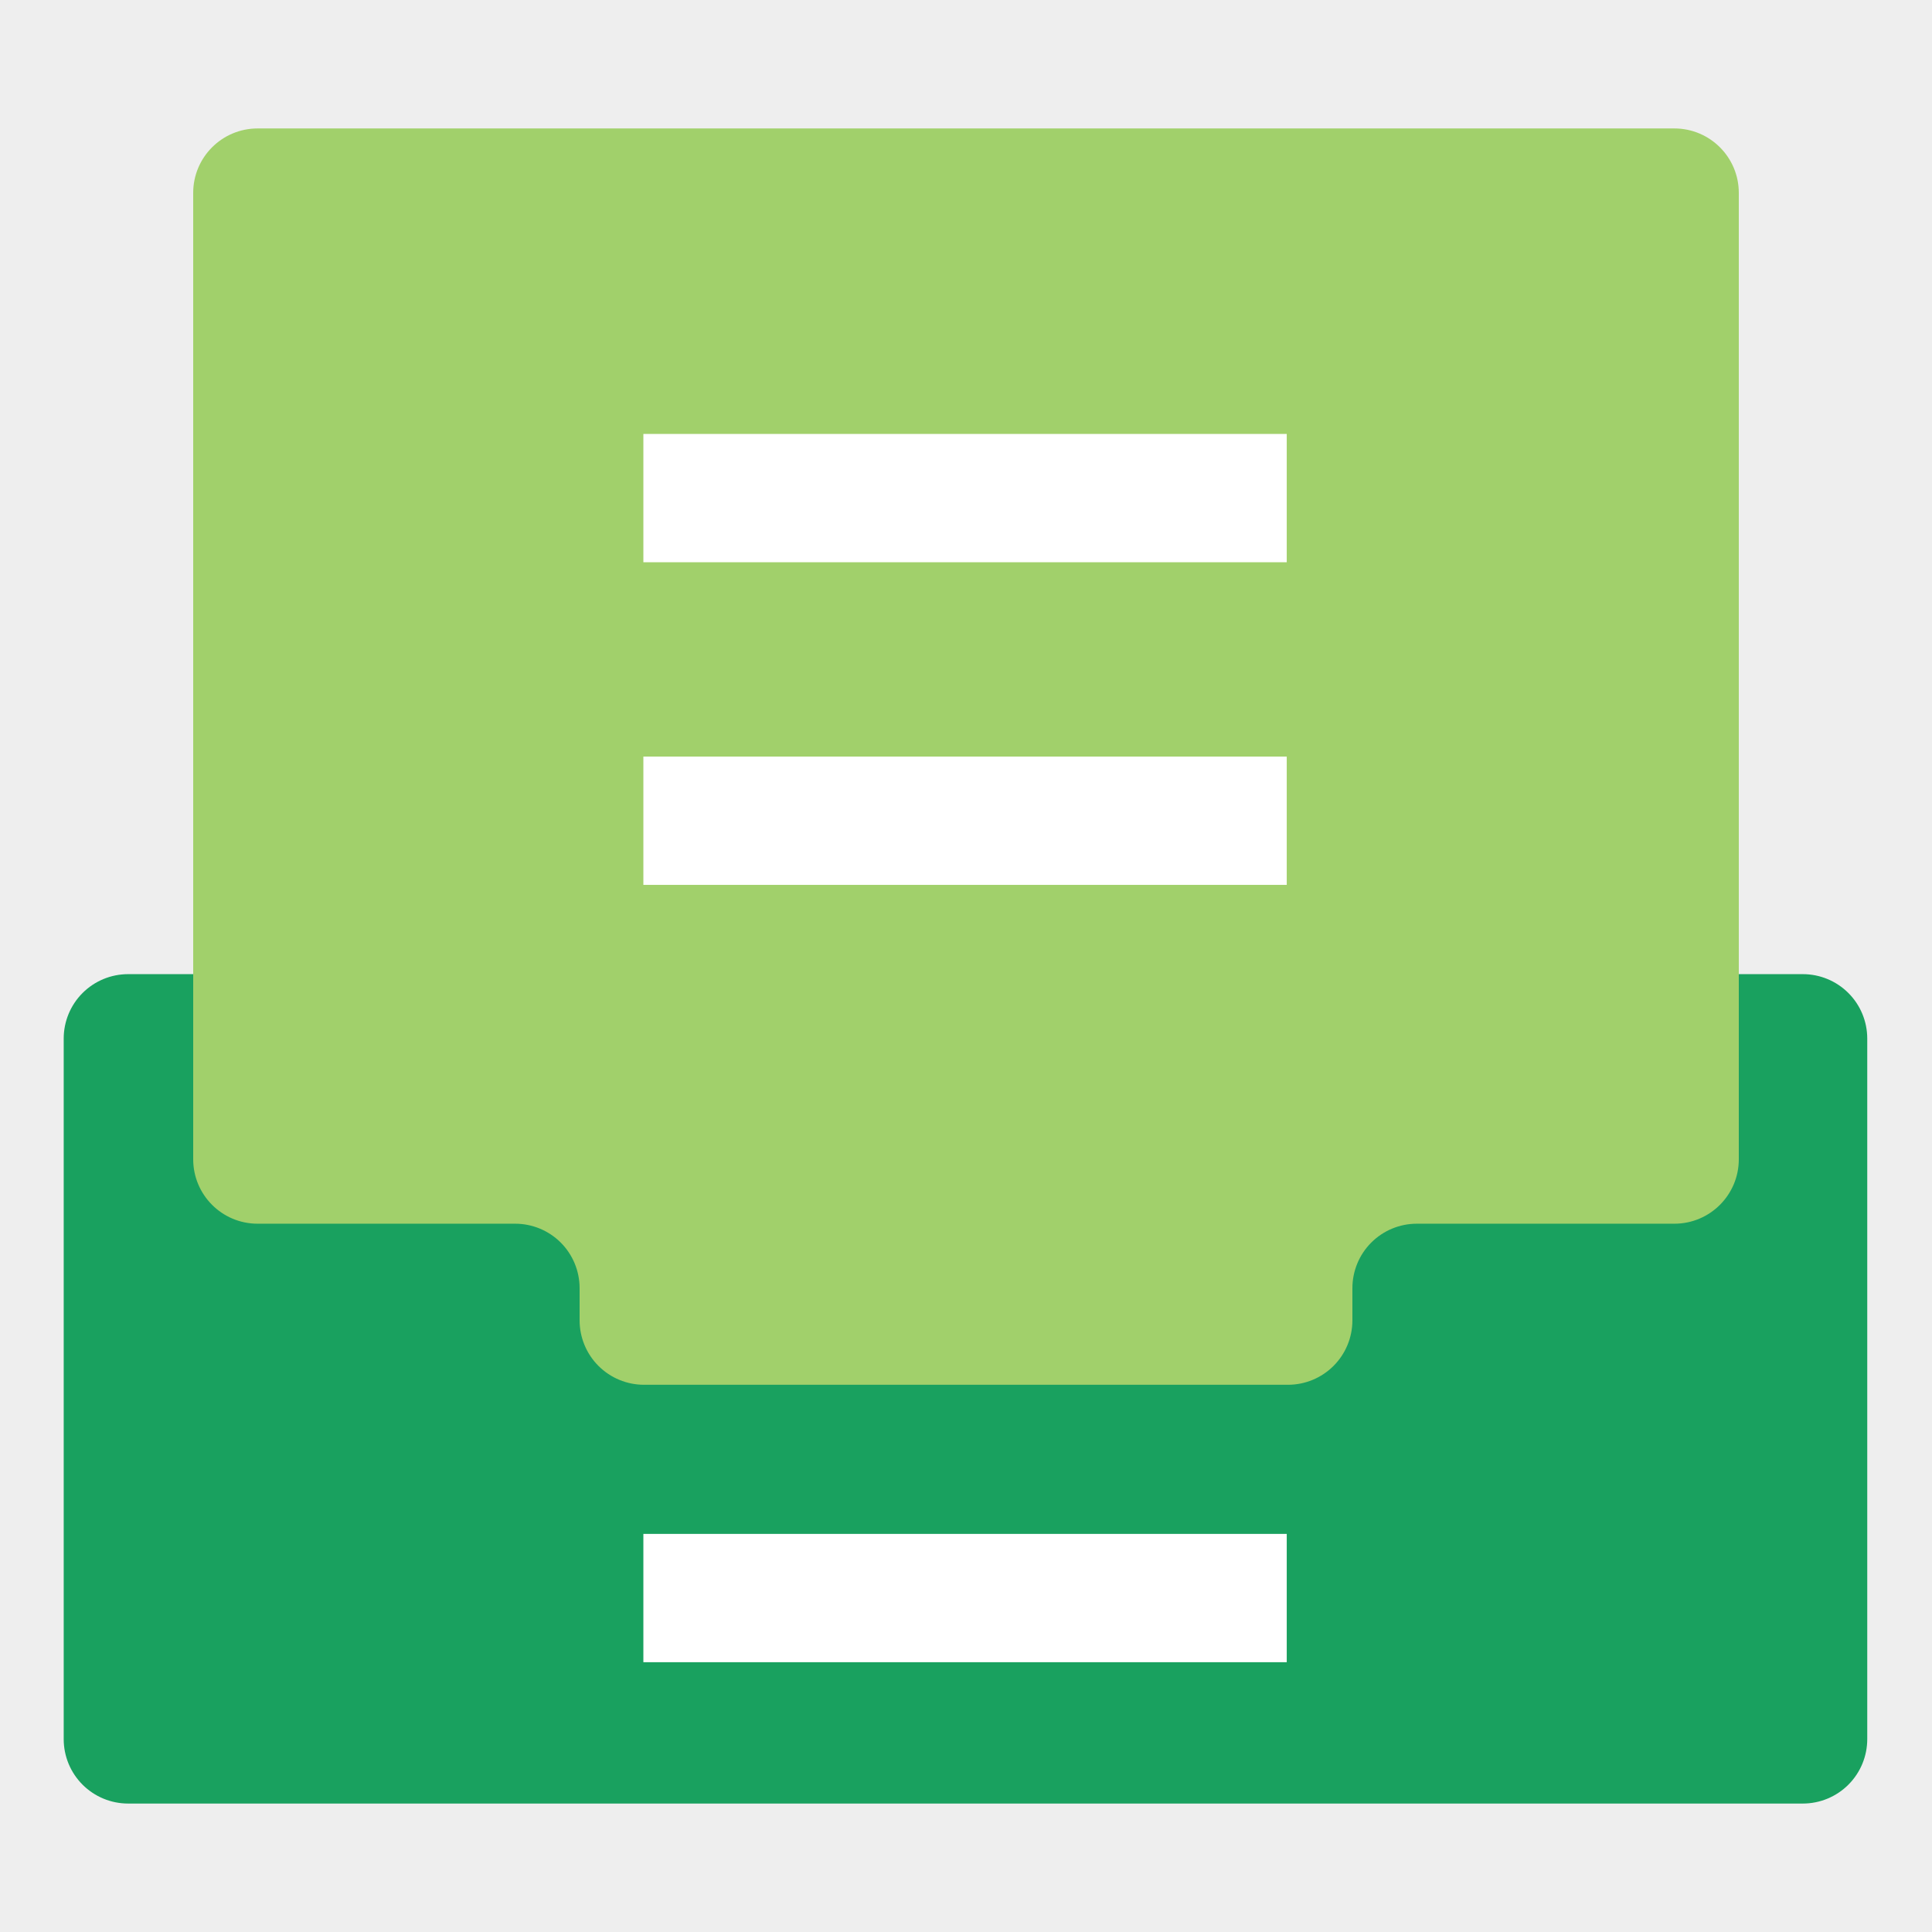
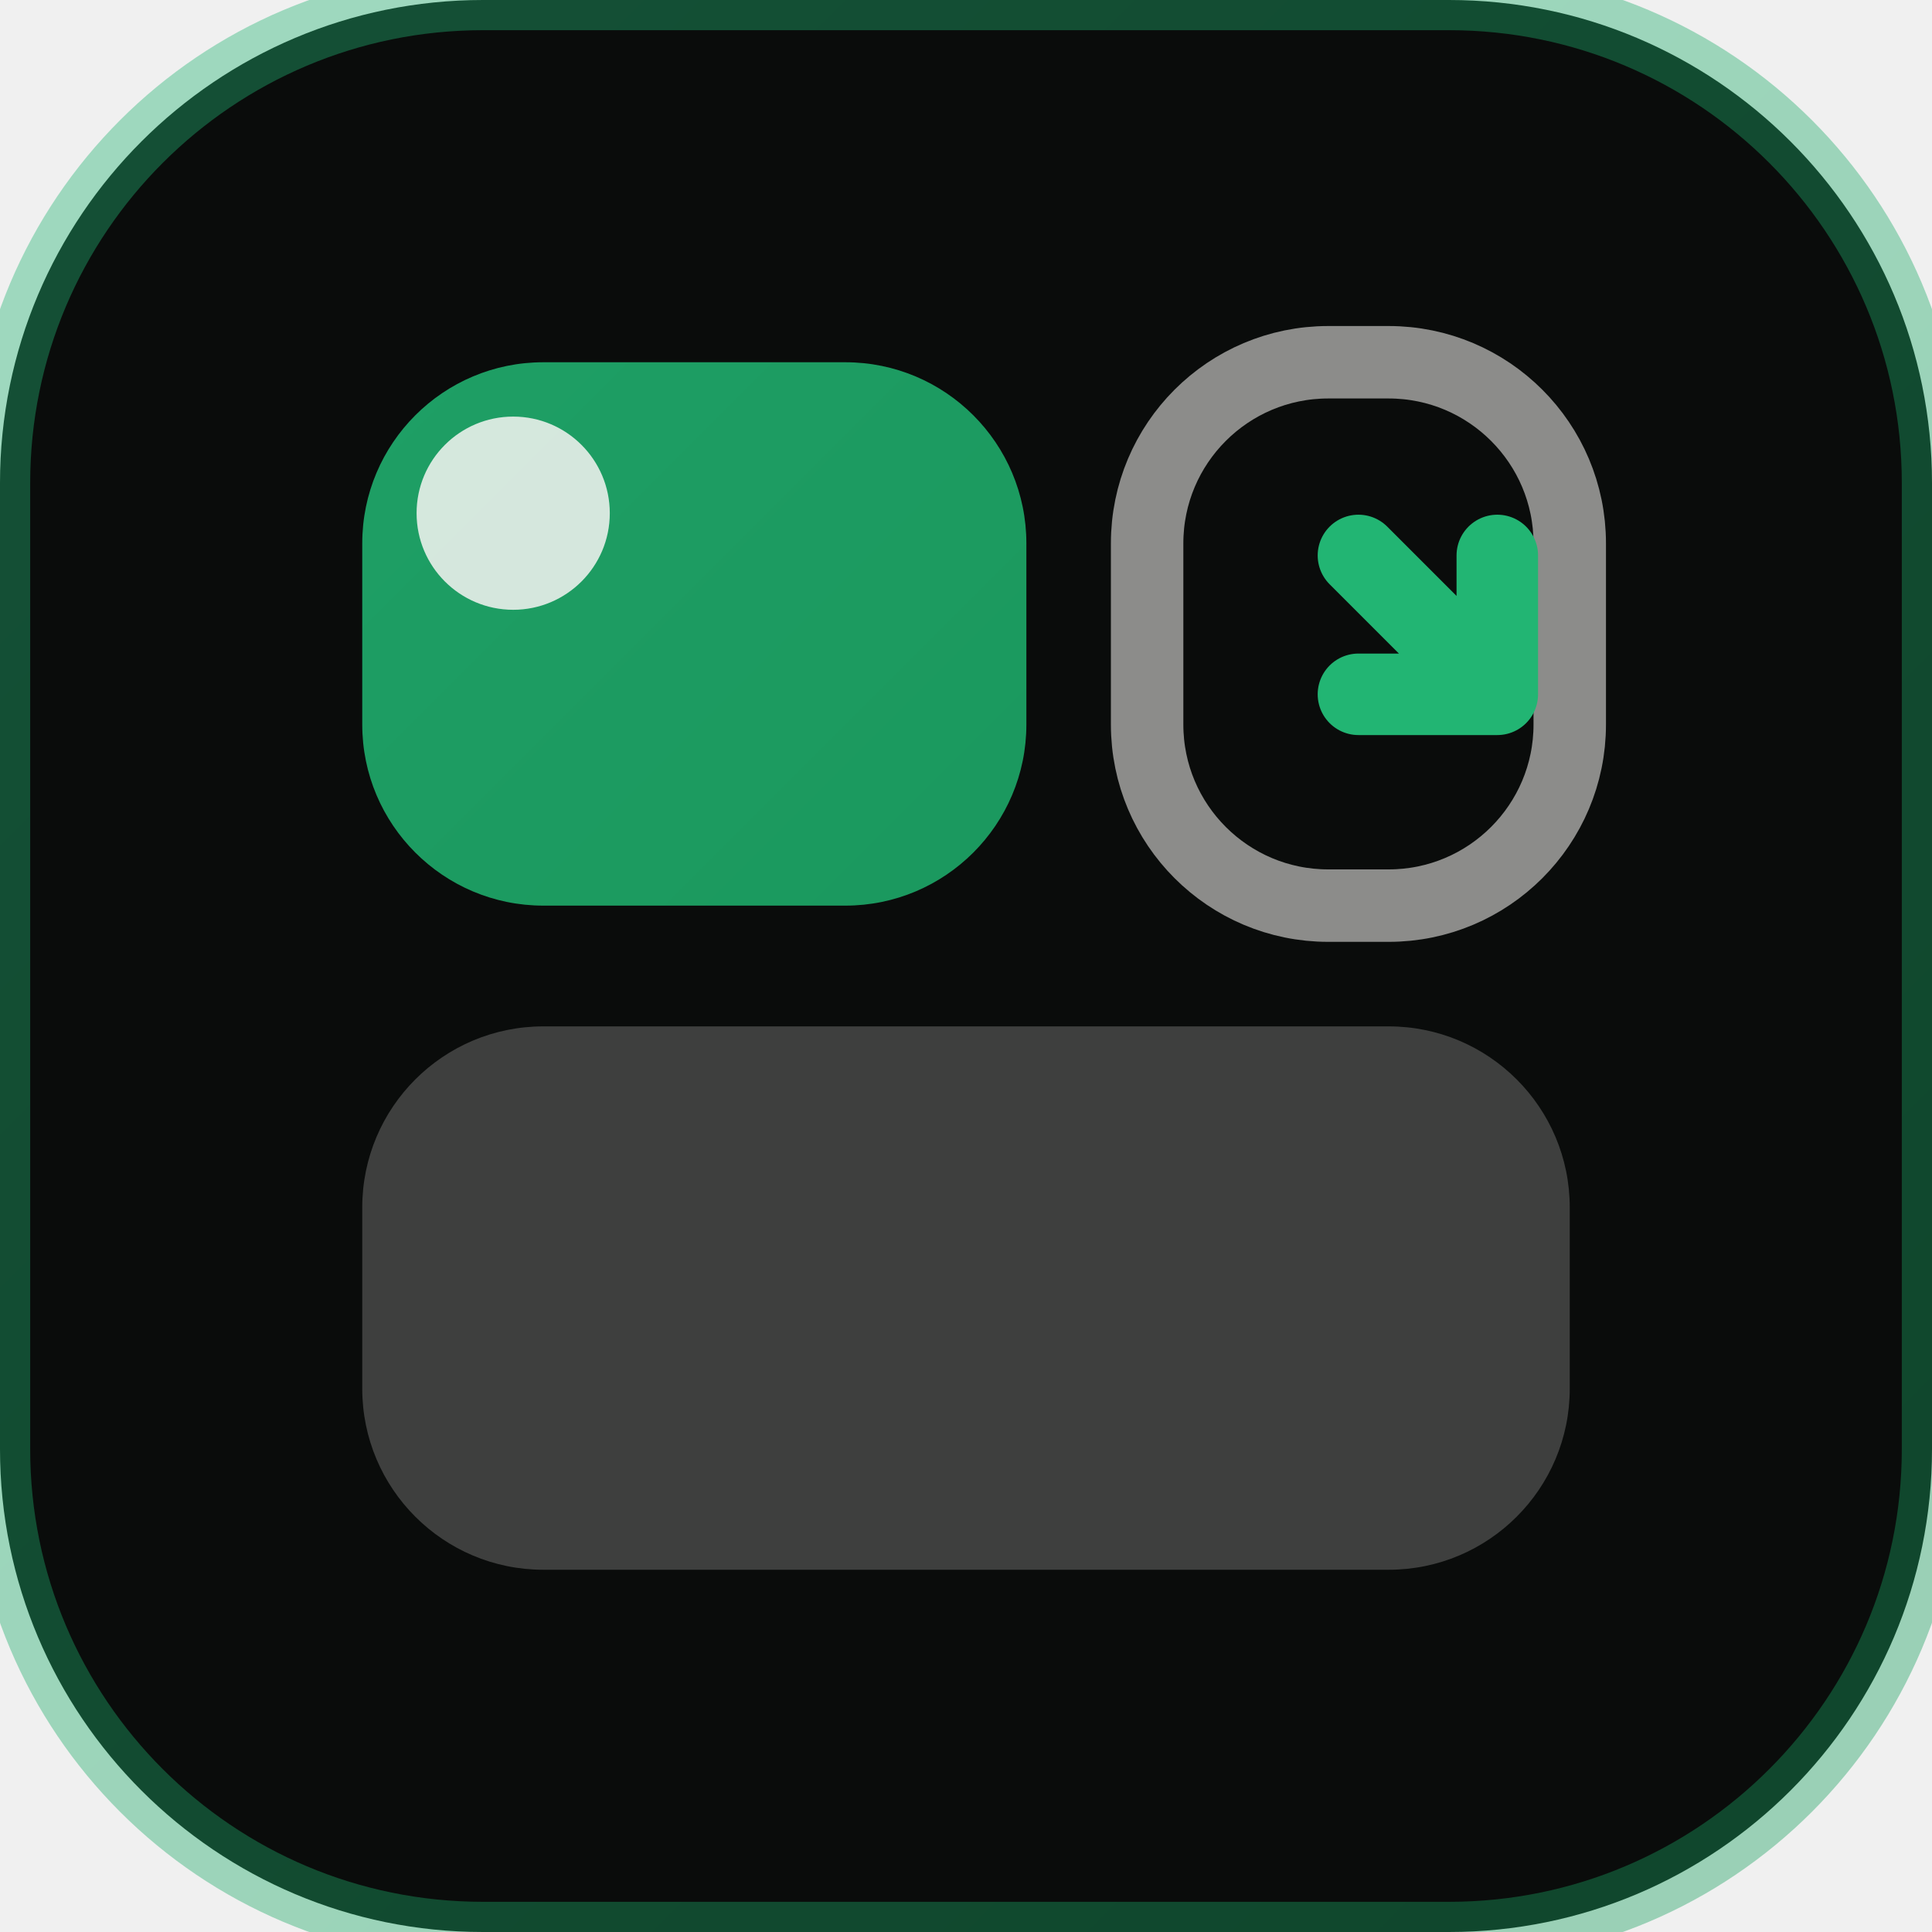
- <svg xmlns="http://www.w3.org/2000/svg" t="1695711232688" class="icon" viewBox="0 0 1024 1024" version="1.1" p-id="2075" width="400" height="400">
-   <path d="M0 0h1024v1024H0z" fill="#202425" opacity=".01" p-id="2076" />
-   <path d="M33.764 550.451a34.13 34.13 0 0 1 10-24.136 34.143 34.143 0 0 1 24.14-9.997h887.638a34.143 34.143 0 0 1 24.14 9.997 34.13 34.13 0 0 1 10 24.136v371.334a34.13 34.13 0 0 1-10 24.135 34.143 34.143 0 0 1-24.14 9.998H67.904a34.143 34.143 0 0 1-24.14-9.998 34.13 34.13 0 0 1-10-24.135V550.45z" fill="#19A15F" p-id="2077" />
-   <path d="M102.4 102.23c0-18.86 15.282-34.148 34.133-34.148h750.934c18.851 0 34.133 15.289 34.133 34.148v512.213c0 18.859-15.282 34.147-34.133 34.147H750.933a34.126 34.126 0 0 0-24.136 10.002 34.155 34.155 0 0 0-9.997 24.146v17.073a34.155 34.155 0 0 1-9.997 24.146 34.126 34.126 0 0 1-24.136 10.002H341.333a34.126 34.126 0 0 1-24.136-10.002 34.155 34.155 0 0 1-9.997-24.146v-17.073a34.155 34.155 0 0 0-9.997-24.146 34.126 34.126 0 0 0-24.136-10.002H136.533c-18.851 0-34.133-15.288-34.133-34.147V102.23z" fill="#A1D06B" p-id="2078" />
-   <path d="M341 813h341v68H341zM341 230h341v68H341zM341 401h341v68H341z" fill="#FFFFFF" p-id="2079" />
+ <svg xmlns="http://www.w3.org/2000/svg" viewBox="0 0 32 32" role="img" aria-label="Site">
+   <defs>
+     <linearGradient id="accent" x1="4" y1="4" x2="28" y2="28" gradientUnits="userSpaceOnUse">
+       <stop offset="0%" stop-color="#22b573" />
+       <stop offset="100%" stop-color="#19a15f" />
+     </linearGradient>
+   </defs>
+   <rect width="32" height="32" rx="8" fill="#0a0c0b" />
+   <rect width="32" height="32" rx="8" fill="none" stroke="url(#accent)" stroke-width="1" opacity="0.4" />
+   <rect x="6" y="6" width="11" height="9" rx="3" fill="url(#accent)" opacity="0.88" />
+   <rect x="19" y="6" width="7" height="9" rx="3" fill="none" stroke="#f6f5f2" stroke-width="1.2" opacity="0.55" />
+   <rect x="6" y="17" width="20" height="9" rx="3" fill="#f6f5f2" opacity="0.22" />
+   <path d="M22.5 9.2 24.8 11.5M24.8 11.5 22.5 11.5M24.8 11.5 24.8 9.2" fill="none" stroke="#22b573" stroke-width="1.35" stroke-linecap="round" stroke-linejoin="round" />
+   <circle cx="8.5" cy="8.5" r="1.6" fill="#f6f5f2" opacity="0.85" />
</svg>
